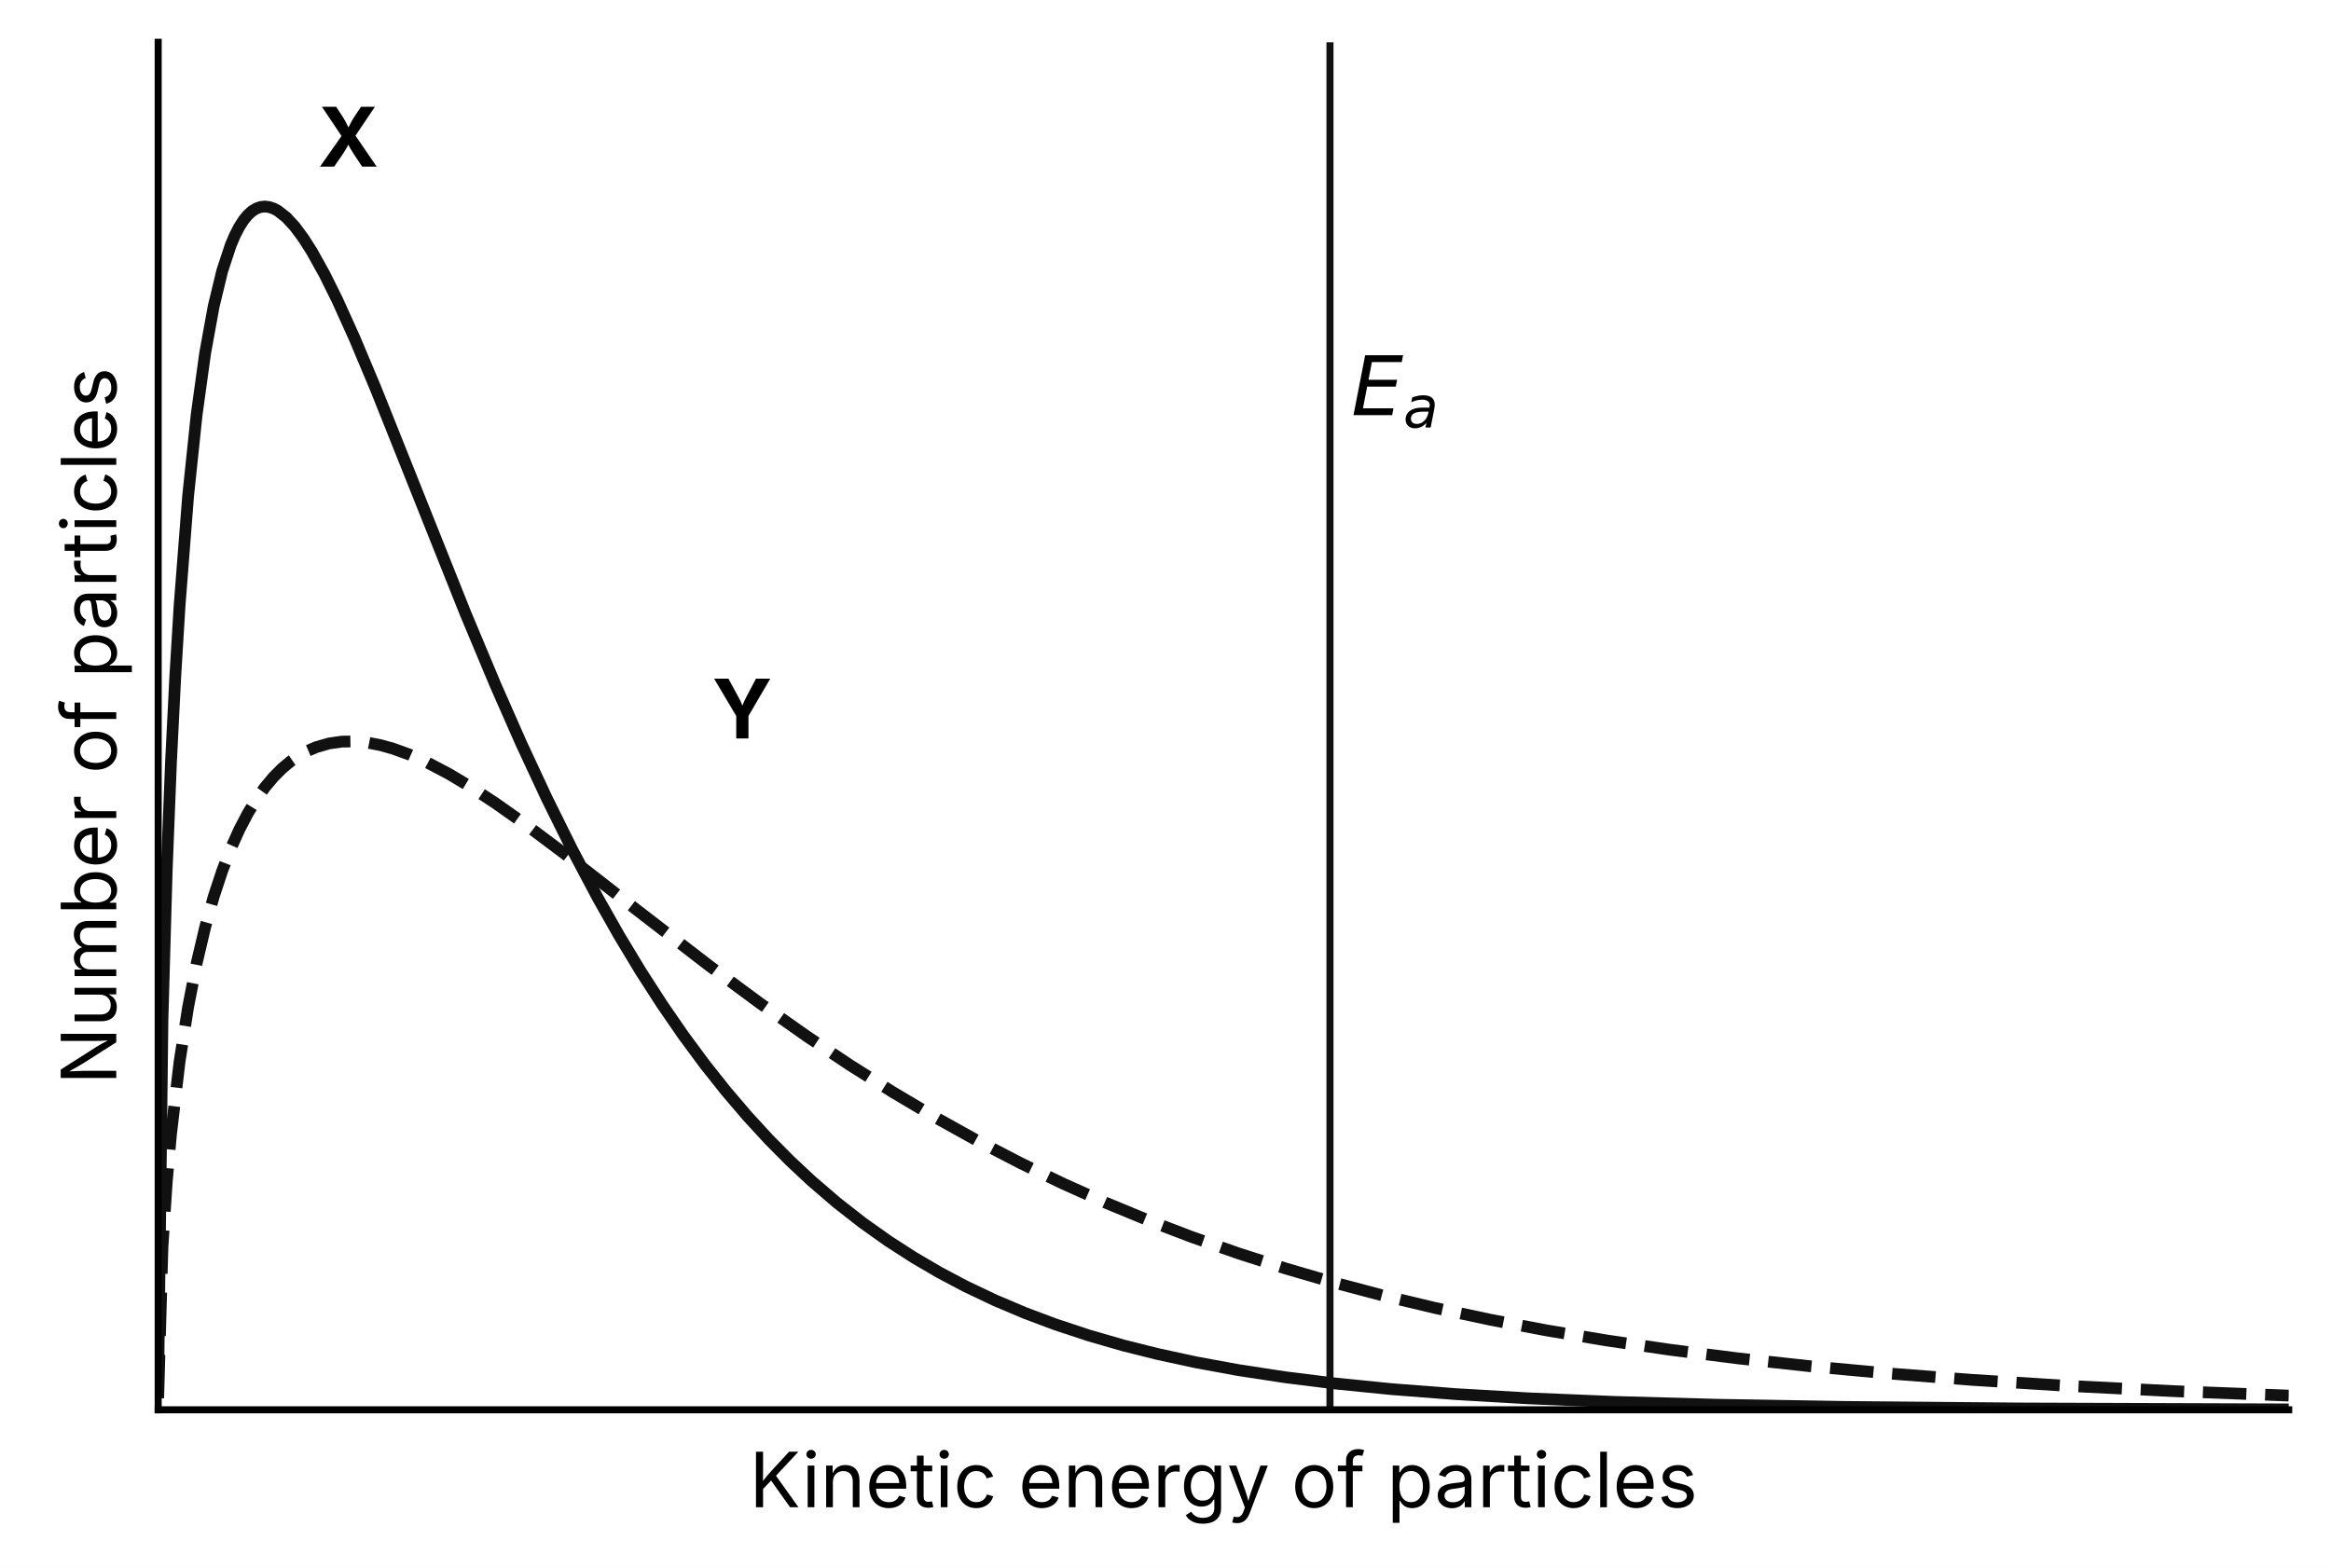
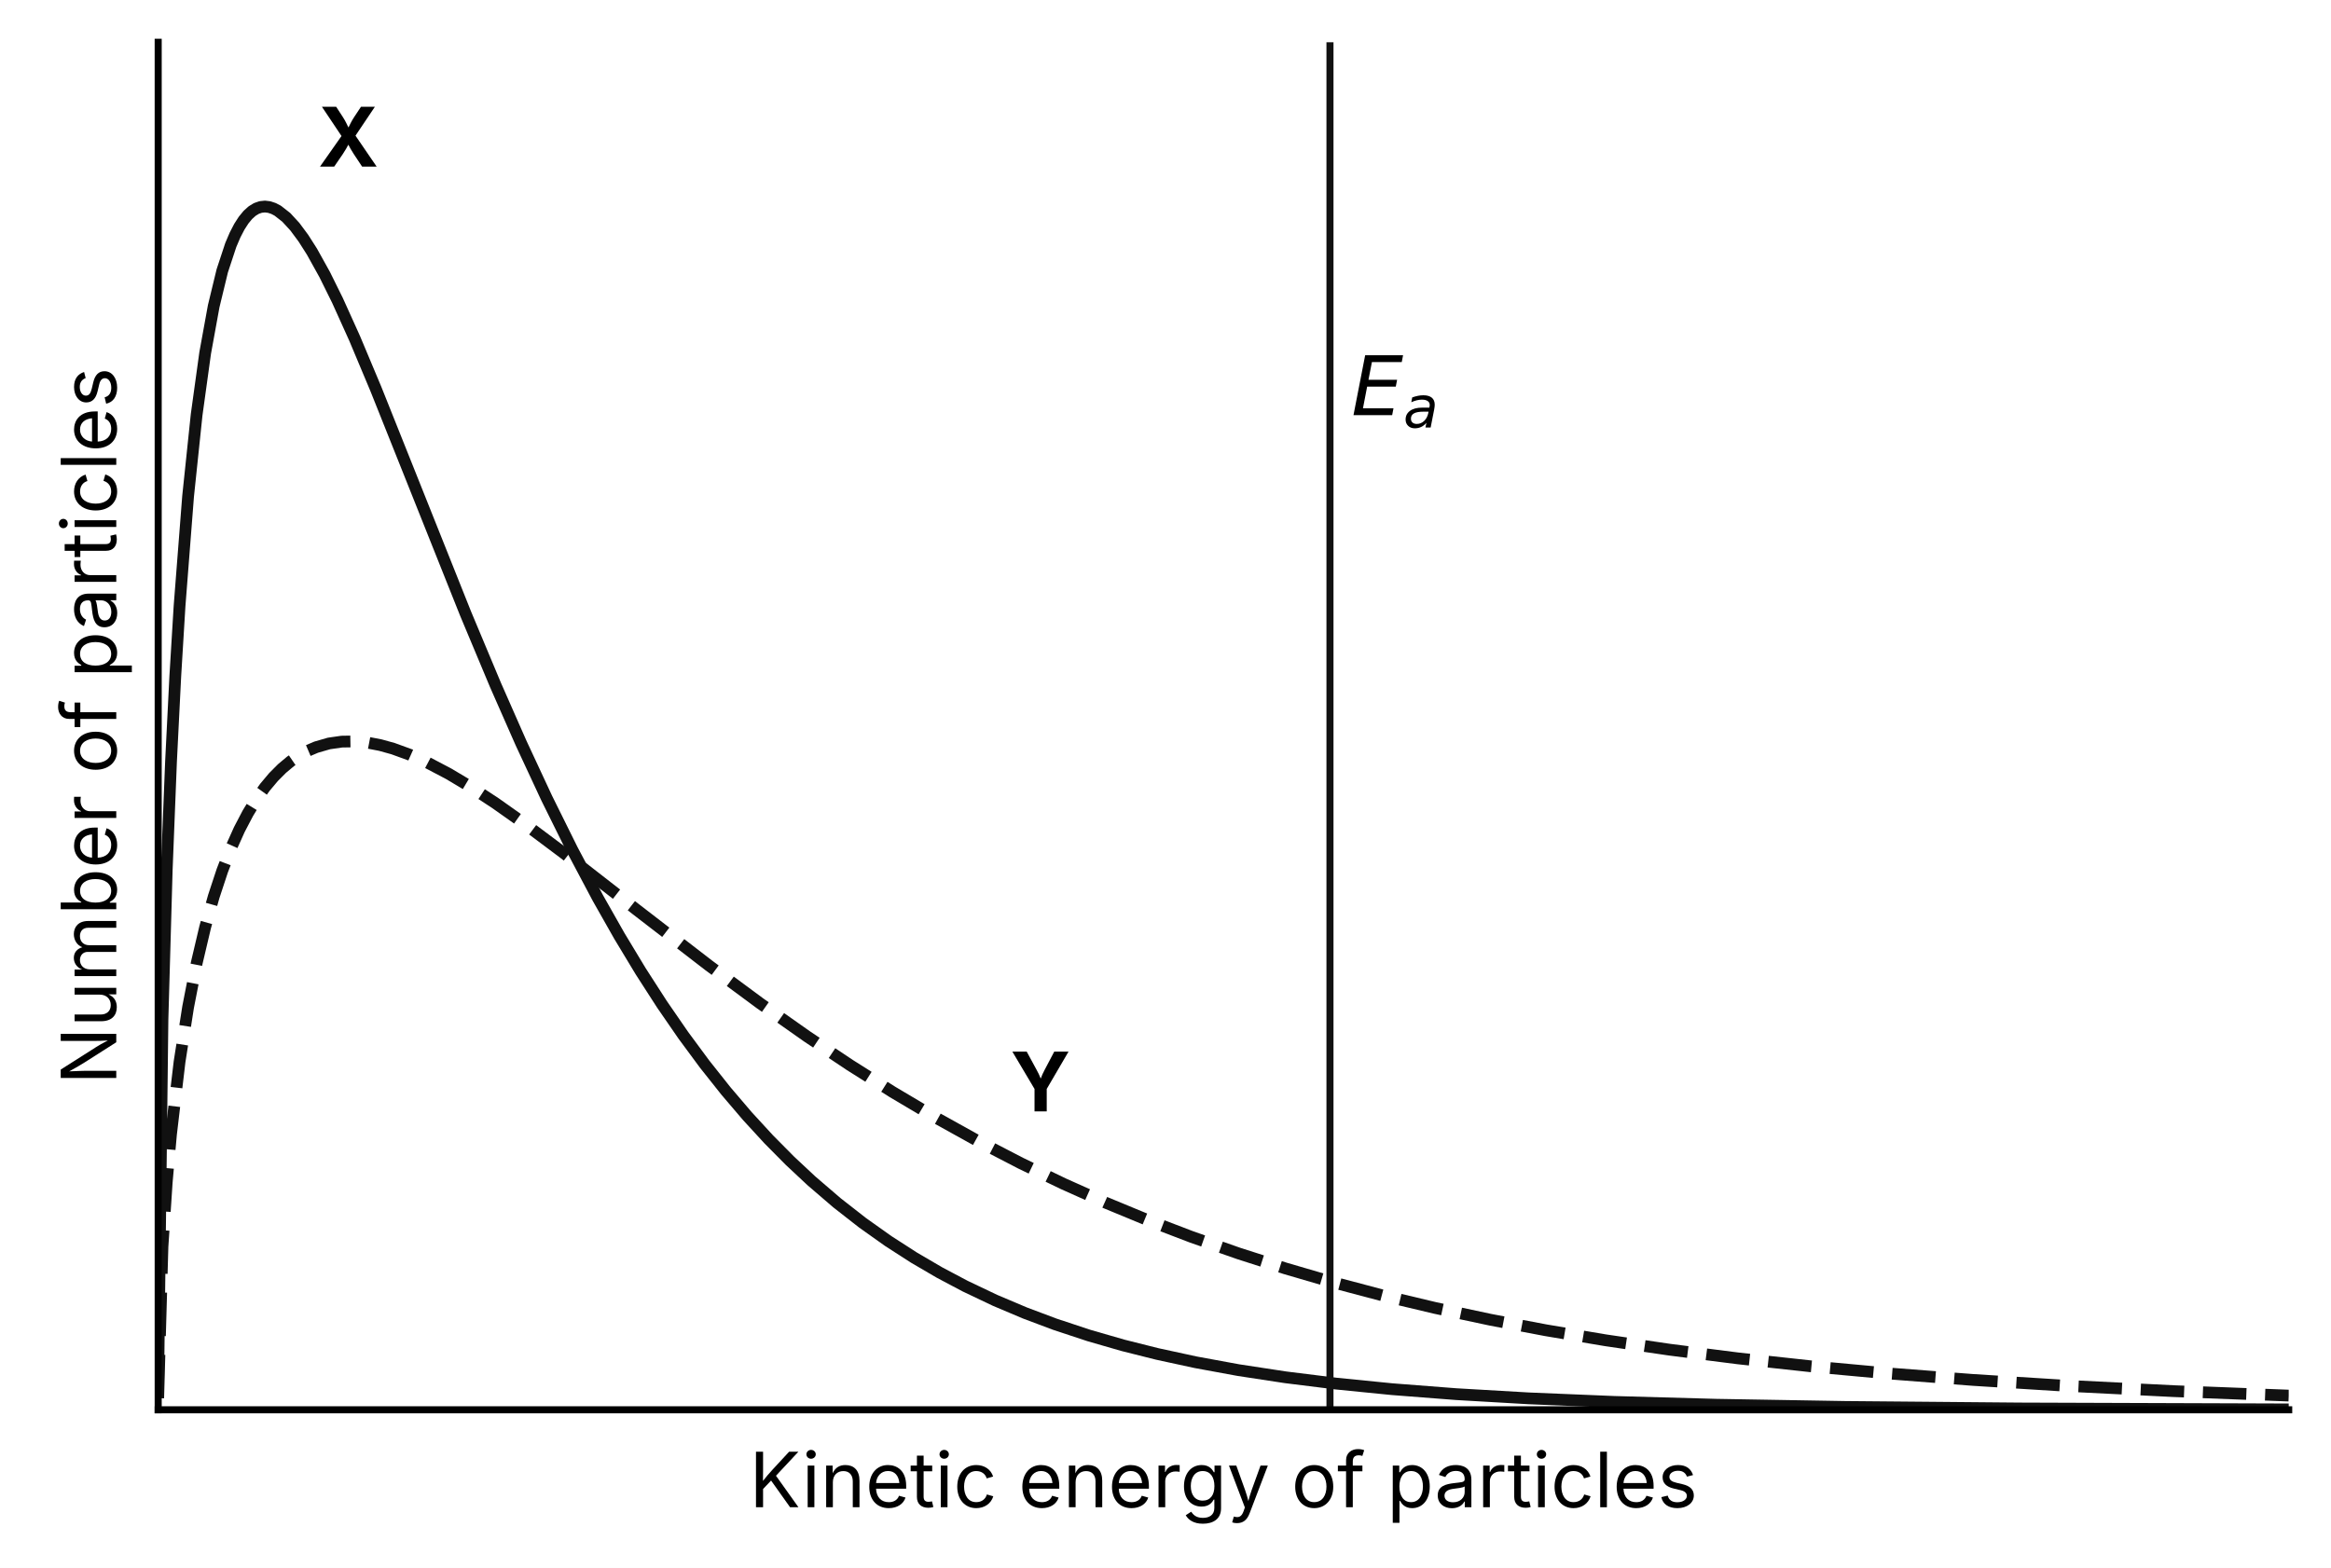
<svg xmlns="http://www.w3.org/2000/svg" xmlns:xlink="http://www.w3.org/1999/xlink" width="396.829pt" height="266.977pt" viewBox="0 0 396.829 266.977" version="1.1">
  <defs>
    <style type="text/css">*{stroke-linejoin: round; stroke-linecap: butt}</style>
  </defs>
  <g id="figure_1">
    <g id="patch_1">
      <path d="M 0 266.977  L 396.829 266.977  L 396.829 0  L 0 0  z " style="fill: #ffffff" />
    </g>
    <g id="axes_1">
      <g id="patch_2">
        <path d="M 26.929 240.048  L 389.629 240.048  L 389.629 7.2  L 26.929 7.2  z " style="fill: #ffffff" />
      </g>
      <g id="matplotlib.axis_1">
        <g id="text_1">
          <g transform="translate(127.5566 256.6418) scale(0.13 -0.13)">
            <defs>
              <path id="Inter-Regular-110" d="M 563 0  L 1156 0  L 1156 1528  L 1828 2238  L 3419 0  L 4122 0  L 2238 2641  L 4119 4656  L 3341 4656  L 1950 3153  C 1666 2847 1406 2541 1147 2206  L 1156 3063  L 1156 4656  L 563 4656  L 563 0  z " transform="scale(0.015625)" />
              <path id="Inter-Regular-2b2" d="M 494 0  L 1056 0  L 1056 3494  L 494 3494  L 494 0  z M 778 4066  C 994 4066 1172 4231 1172 4438  C 1172 4644 994 4809 778 4809  C 566 4809 388 4644 388 4438  C 388 4231 566 4066 778 4066  z " transform="scale(0.015625)" />
              <path id="Inter-Regular-307" d="M 1056 2094  C 1056 2691 1434 3031 1938 3031  C 2425 3031 2725 2709 2725 2172  L 2725 0  L 3288 0  L 3288 2219  C 3288 3103 2813 3538 2106 3538  C 1638 3538 1263 3341 1038 2847  L 1034 3494  L 494 3494  L 494 0  L 1056 0  L 1056 2094  z " transform="scale(0.015625)" />
              <path id="Inter-Regular-267" d="M 1963 -75  C 2678 -75 3200 284 3363 813  L 2819 963  C 2688 606 2378 425 1966 425  C 1347 425 922 825 894 1556  L 3419 1556  L 3419 1791  C 3419 3081 2638 3538 1897 3538  C 944 3538 325 2791 325 1719  C 325 644 950 -75 1963 -75  z M 897 2031  C 931 2566 1297 3038 1897 3038  C 2472 3038 2794 2625 2847 2031  L 897 2031  z " transform="scale(0.015625)" />
              <path id="Inter-Regular-37b" d="M 1869 3494  L 1150 3494  L 1150 4325  L 588 4325  L 588 3494  L 63 3494  L 63 3013  L 588 3013  L 588 863  C 588 291 944 -44 1547 -44  C 1691 -44 1850 -22 1966 19  L 1850 494  C 1756 475 1634 456 1563 456  C 1266 456 1150 594 1150 906  L 1150 3013  L 1869 3013  L 1869 3494  z " transform="scale(0.015625)" />
              <path id="Inter-Regular-24b" d="M 1916 -75  C 2600 -75 3156 297 3344 919  L 2806 1072  C 2703 694 2384 428 1916 428  C 1219 428 897 1038 897 1725  C 897 2422 1219 3034 1916 3034  C 2375 3034 2688 2778 2791 2419  L 3331 2572  C 3141 3181 2591 3538 1916 3538  C 966 3538 325 2819 325 1725  C 325 647 966 -75 1916 -75  z " transform="scale(0.015625)" />
              <path id="Inter-Regular-6eb" transform="scale(0.015625)" />
              <path id="Inter-Regular-356" d="M 494 0  L 1056 0  L 1056 2188  C 1056 2659 1425 3000 1928 3000  C 2078 3000 2231 2975 2266 2969  L 2266 3534  C 2200 3538 2063 3544 1981 3544  C 1566 3544 1203 3309 1075 2956  L 1038 2956  L 1038 3494  L 494 3494  L 494 0  z " transform="scale(0.015625)" />
              <path id="Inter-Regular-293" d="M 1909 -1381  C 2759 -1381 3431 -994 3431 -91  L 3431 3494  L 2884 3494  L 2884 2934  L 2831 2934  C 2713 3122 2488 3538 1813 3538  C 941 3538 325 2844 325 1763  C 325 666 963 56 1800 56  C 2475 56 2697 441 2816 641  L 2869 641  L 2869 -59  C 2869 -634 2466 -891 1909 -891  C 1294 -891 1075 -578 928 -375  L 472 -669  C 688 -1053 1134 -1381 1909 -1381  z M 1894 556  C 1238 556 897 1056 897 1775  C 897 2472 1228 3034 1894 3034  C 2538 3034 2875 2516 2875 1775  C 2875 1013 2528 556 1894 556  z " transform="scale(0.015625)" />
              <path id="Inter-Regular-3e8" d="M 438 -1266  C 497 -1294 650 -1331 850 -1331  C 1344 -1331 1681 -1078 1894 -522  L 3428 3494  L 2816 3494  L 2066 1422  C 1956 1119 1875 816 1797 525  C 1716 816 1638 1116 1528 1422  L 784 3494  L 169 3494  L 1503 -19  L 1403 -309  C 1231 -809 984 -884 641 -794  L 581 -778  L 438 -1266  z " transform="scale(0.015625)" />
              <path id="Inter-Regular-318" d="M 1916 -75  C 2869 -75 3513 647 3513 1725  C 3513 2819 2869 3538 1916 3538  C 966 3538 325 2819 325 1725  C 325 647 966 -75 1916 -75  z M 1916 428  C 1219 428 897 1038 897 1725  C 897 2422 1219 3034 1916 3034  C 2622 3034 2944 2419 2944 1725  C 2944 1038 2622 428 1916 428  z " transform="scale(0.015625)" />
              <path id="Inter-Regular-288" d="M 2119 3494  L 1313 3494  L 1313 3834  C 1313 4172 1463 4353 1809 4353  C 1966 4353 2053 4319 2113 4300  L 2269 4781  C 2184 4819 2009 4875 1744 4875  C 1234 4875 750 4566 750 3959  L 750 3494  L 63 3494  L 63 3013  L 750 3013  L 750 0  L 1313 0  L 1313 3013  L 2119 3013  L 2119 3494  z " transform="scale(0.015625)" />
              <path id="Inter-Regular-34d" d="M 494 -1306  L 1056 -1306  L 1056 541  L 1100 541  C 1216 347 1450 -75 2116 -75  C 2988 -75 3594 625 3594 1738  C 3594 2844 2984 3538 2113 3538  C 1431 3538 1216 3119 1100 2934  L 1038 2934  L 1038 3494  L 494 3494  L 494 -1306  z M 2031 428  C 1397 428 1050 966 1050 1744  C 1050 2516 1388 3034 2031 3034  C 2694 3034 3022 2469 3022 1744  C 3022 1009 2684 428 2031 428  z " transform="scale(0.015625)" />
              <path id="Inter-Regular-1fc" d="M 1472 -81  C 2063 -81 2391 228 2509 475  L 2547 475  L 2547 0  L 3100 0  L 3100 2303  C 3100 3394 2259 3538 1791 3538  C 1250 3538 650 3344 381 2709  L 922 2531  C 1031 2775 1303 3044 1806 3044  C 2291 3044 2538 2794 2538 2359  L 2538 2341  C 2538 2081 2263 2100 1641 2022  C 994 1941 281 1794 281 994  C 281 306 809 -81 1472 -81  z M 1569 416  C 1150 416 847 603 847 966  C 847 1363 1206 1494 1616 1547  C 1831 1575 2444 1638 2538 1747  L 2538 1263  C 2538 834 2191 416 1569 416  z " transform="scale(0.015625)" />
              <path id="Inter-Regular-2e2" d="M 1056 4656  L 494 4656  L 494 0  L 1056 0  L 1056 4656  z " transform="scale(0.015625)" />
              <path id="Inter-Regular-369" d="M 1681 -75  C 2500 -75 3059 372 3059 984  C 3059 1463 2763 1778 2128 1928  L 1600 2053  C 1191 2150 1013 2294 1013 2553  C 1013 2844 1325 3059 1741 3059  C 2191 3059 2388 2816 2484 2566  L 2994 2697  C 2834 3188 2456 3538 1738 3538  C 994 3538 444 3119 444 2519  C 444 2028 747 1716 1381 1566  L 1963 1428  C 2306 1347 2475 1188 2475 947  C 2475 659 2163 419 1675 419  C 1256 419 972 591 872 975  L 338 847  C 463 244 963 -75 1681 -75  z " transform="scale(0.015625)" />
            </defs>
            <use xlink:href="#Inter-Regular-110" />
            <use xlink:href="#Inter-Regular-2b2" transform="translate(68.75 0)" />
            <use xlink:href="#Inter-Regular-307" transform="translate(92.96875 0)" />
            <use xlink:href="#Inter-Regular-267" transform="translate(152.0469 0)" />
            <use xlink:href="#Inter-Regular-37b" transform="translate(210.3438 0)" />
            <use xlink:href="#Inter-Regular-2b2" transform="translate(243.0625 0)" />
            <use xlink:href="#Inter-Regular-24b" transform="translate(267.2812 0)" />
            <use xlink:href="#Inter-Regular-6eb" transform="translate(324.4062 0)" />
            <use xlink:href="#Inter-Regular-267" transform="translate(352.5312 0)" />
            <use xlink:href="#Inter-Regular-307" transform="translate(410.8281 0)" />
            <use xlink:href="#Inter-Regular-267" transform="translate(469.9062 0)" />
            <use xlink:href="#Inter-Regular-356" transform="translate(528.2031 0)" />
            <use xlink:href="#Inter-Regular-293" transform="translate(564.1875 0)" />
            <use xlink:href="#Inter-Regular-3e8" transform="translate(625.5156 0)" />
            <use xlink:href="#Inter-Regular-6eb" transform="translate(681.7188 0)" />
            <use xlink:href="#Inter-Regular-318" transform="translate(709.8438 0)" />
            <use xlink:href="#Inter-Regular-288" transform="translate(769.8125 0)" />
            <use xlink:href="#Inter-Regular-6eb" transform="translate(806.8281 0)" />
            <use xlink:href="#Inter-Regular-34d" transform="translate(834.9531 0)" />
            <use xlink:href="#Inter-Regular-1fc" transform="translate(897.1719 0)" />
            <use xlink:href="#Inter-Regular-356" transform="translate(953.3281 0)" />
            <use xlink:href="#Inter-Regular-37b" transform="translate(992.5312 0)" />
            <use xlink:href="#Inter-Regular-2b2" transform="translate(1025.25 0)" />
            <use xlink:href="#Inter-Regular-24b" transform="translate(1049.469 0)" />
            <use xlink:href="#Inter-Regular-2e2" transform="translate(1106.594 0)" />
            <use xlink:href="#Inter-Regular-267" transform="translate(1130.812 0)" />
            <use xlink:href="#Inter-Regular-369" transform="translate(1189.109 0)" />
          </g>
        </g>
      </g>
      <g id="matplotlib.axis_2">
        <g id="text_2">
          <g transform="translate(19.79375 184.6854) rotate(-90) scale(0.13 -0.13)">
            <defs>
              <path id="Inter-Regular-12d" d="M 563 0  L 1159 0  L 1159 2656  C 1159 2881 1138 3347 1113 3944  C 1475 3297 1653 2984 1866 2650  L 3553 0  L 4259 0  L 4259 4656  L 3666 4656  L 3666 1800  C 3666 1550 3669 1153 3706 703  C 3494 1125 3281 1481 3156 1678  L 1263 4656  L 563 4656  L 563 0  z " transform="scale(0.015625)" />
              <path id="Inter-Regular-395" d="M 1678 -44  C 2138 -44 2519 144 2747 653  L 2747 0  L 3291 0  L 3291 3494  L 2725 3494  L 2725 1400  C 2725 803 2347 463 1847 463  C 1359 463 1056 784 1056 1322  L 1056 3494  L 494 3494  L 494 1275  C 494 391 972 -44 1678 -44  z " transform="scale(0.015625)" />
              <path id="Inter-Regular-300" d="M 494 0  L 1056 0  L 1056 2200  C 1056 2756 1428 3044 1838 3044  C 2231 3044 2522 2784 2522 2397  L 2522 0  L 3084 0  L 3084 2281  C 3084 2722 3372 3044 3844 3044  C 4219 3044 4547 2844 4547 2341  L 4547 0  L 5113 0  L 5113 2356  C 5113 3166 4619 3556 4013 3556  C 3506 3556 3078 3284 2913 2844  C 2788 3275 2481 3556 2022 3556  C 1609 3556 1216 3325 1044 2853  L 1041 3494  L 494 3494  L 494 0  z " transform="scale(0.015625)" />
              <path id="Inter-Regular-243" d="M 2116 -75  C 2988 -75 3594 625 3594 1738  C 3594 2844 2984 3538 2113 3538  C 1431 3538 1216 3119 1100 2934  L 1056 2934  L 1056 4656  L 494 4656  L 494 0  L 1038 0  L 1038 541  L 1100 541  C 1216 347 1450 -75 2116 -75  z M 2031 428  C 1397 428 1050 966 1050 1744  C 1050 2516 1388 3034 2031 3034  C 2694 3034 3022 2469 3022 1744  C 3022 1009 2684 428 2031 428  z " transform="scale(0.015625)" />
            </defs>
            <use xlink:href="#Inter-Regular-12d" />
            <use xlink:href="#Inter-Regular-395" transform="translate(75.34375 0)" />
            <use xlink:href="#Inter-Regular-300" transform="translate(134.4688 0)" />
            <use xlink:href="#Inter-Regular-243" transform="translate(222.0625 0)" />
            <use xlink:href="#Inter-Regular-267" transform="translate(283.2969 0)" />
            <use xlink:href="#Inter-Regular-356" transform="translate(341.5938 0)" />
            <use xlink:href="#Inter-Regular-6eb" transform="translate(379.2344 0)" />
            <use xlink:href="#Inter-Regular-318" transform="translate(407.3594 0)" />
            <use xlink:href="#Inter-Regular-288" transform="translate(467.3281 0)" />
            <use xlink:href="#Inter-Regular-6eb" transform="translate(504.3438 0)" />
            <use xlink:href="#Inter-Regular-34d" transform="translate(532.4688 0)" />
            <use xlink:href="#Inter-Regular-1fc" transform="translate(594.6875 0)" />
            <use xlink:href="#Inter-Regular-356" transform="translate(650.8438 0)" />
            <use xlink:href="#Inter-Regular-37b" transform="translate(690.0469 0)" />
            <use xlink:href="#Inter-Regular-2b2" transform="translate(722.7656 0)" />
            <use xlink:href="#Inter-Regular-24b" transform="translate(746.9844 0)" />
            <use xlink:href="#Inter-Regular-2e2" transform="translate(804.1094 0)" />
            <use xlink:href="#Inter-Regular-267" transform="translate(828.3281 0)" />
            <use xlink:href="#Inter-Regular-369" transform="translate(886.625 0)" />
          </g>
        </g>
      </g>
      <g id="line2d_1">
-         <path d="M 26.933 235.271  L 27.66 173.605  L 28.387 148.063  L 29.114 129.67  L 29.841 115.15  L 30.567 103.195  L 32.021 84.505  L 33.475 70.621  L 34.928 60.108  L 36.382 52.124  L 37.836 46.121  L 39.29 41.712  L 40.016 40.012  L 40.743 38.61  L 41.47 37.479  L 42.197 36.596  L 42.924 35.94  L 43.651 35.495  L 44.377 35.242  L 45.104 35.167  L 45.831 35.256  L 46.558 35.496  L 47.285 35.876  L 48.739 37.014  L 50.192 38.594  L 51.646 40.553  L 53.1 42.835  L 55.28 46.76  L 57.461 51.169  L 60.368 57.606  L 64.002 66.263  L 69.817 80.818  L 79.266 104.492  L 84.354 116.64  L 88.715 126.542  L 93.076 135.91  L 97.437 144.712  L 101.798 152.938  L 105.433 159.353  L 109.067 165.376  L 112.701 171.018  L 116.335 176.29  L 119.969 181.208  L 123.604 185.788  L 127.238 190.048  L 130.872 194.003  L 134.506 197.671  L 138.141 201.069  L 142.502 204.814  L 146.863 208.222  L 151.224 211.319  L 155.585 214.13  L 159.946 216.68  L 164.307 218.991  L 169.395 221.411  L 174.483 223.564  L 179.571 225.476  L 185.386 227.401  L 191.2 229.078  L 197.015 230.539  L 203.557 231.957  L 210.825 233.292  L 218.821 234.512  L 227.543 235.597  L 236.992 236.538  L 247.894 237.383  L 260.251 238.1  L 274.788 238.703  L 292.232 239.188  L 314.037 239.558  L 343.838 239.821  L 389.629 239.979  L 389.629 239.979  " clip-path="url(#p02b49591e1)" style="fill: none; stroke: #111111; stroke-width: 2; stroke-linecap: square" />
+         <path d="M 26.933 235.271  L 27.66 173.605  L 28.387 148.063  L 29.114 129.67  L 29.841 115.15  L 30.567 103.195  L 32.021 84.505  L 33.475 70.621  L 34.928 60.108  L 36.382 52.124  L 37.836 46.121  L 39.29 41.712  L 40.016 40.012  L 40.743 38.61  L 41.47 37.479  L 42.197 36.596  L 42.924 35.94  L 43.651 35.495  L 44.377 35.242  L 45.104 35.167  L 45.831 35.256  L 46.558 35.496  L 47.285 35.876  L 48.739 37.014  L 50.192 38.594  L 51.646 40.553  L 53.1 42.835  L 55.28 46.76  L 57.461 51.169  L 60.368 57.606  L 64.002 66.263  L 69.817 80.818  L 79.266 104.492  L 84.354 116.64  L 88.715 126.542  L 93.076 135.91  L 97.437 144.712  L 101.798 152.938  L 105.433 159.353  L 109.067 165.376  L 112.701 171.018  L 116.335 176.29  L 119.969 181.208  L 123.604 185.788  L 127.238 190.048  L 130.872 194.003  L 134.506 197.671  L 138.141 201.069  L 142.502 204.814  L 146.863 208.222  L 151.224 211.319  L 155.585 214.13  L 159.946 216.68  L 164.307 218.991  L 169.395 221.411  L 174.483 223.564  L 179.571 225.476  L 185.386 227.401  L 191.2 229.078  L 197.015 230.539  L 203.557 231.957  L 210.825 233.292  L 218.821 234.512  L 227.543 235.597  L 236.992 236.538  L 247.894 237.383  L 260.251 238.1  L 274.788 238.703  L 292.232 239.188  L 314.037 239.558  L 343.838 239.821  L 389.629 239.979  L 389.629 239.979  " clip-path="url(#p5f6292dd63)" style="fill: none; stroke: #111111; stroke-width: 2; stroke-linecap: square" />
      </g>
      <g id="line2d_2">
-         <path d="M 26.933 238.07  L 27.66 212.288  L 28.387 201.272  L 29.114 193.102  L 30.567 180.796  L 32.021 171.493  L 33.475 164.032  L 34.928 157.864  L 36.382 152.675  L 37.836 148.263  L 39.29 144.489  L 40.743 141.25  L 42.197 138.469  L 43.651 136.084  L 45.104 134.046  L 46.558 132.314  L 48.012 130.854  L 49.465 129.638  L 50.919 128.642  L 52.373 127.842  L 53.826 127.222  L 56.007 126.591  L 58.188 126.278  L 60.368 126.242  L 62.549 126.448  L 64.729 126.866  L 66.91 127.471  L 69.817 128.528  L 72.724 129.829  L 76.359 131.74  L 79.993 133.905  L 84.354 136.764  L 89.442 140.365  L 95.984 145.268  L 108.34 154.882  L 120.696 164.408  L 129.418 170.858  L 137.414 176.49  L 144.682 181.346  L 151.951 185.934  L 159.219 190.248  L 166.488 194.287  L 173.756 198.056  L 181.025 201.562  L 188.293 204.814  L 195.561 207.824  L 202.83 210.604  L 210.825 213.413  L 218.821 215.976  L 226.816 218.311  L 235.538 220.619  L 244.26 222.697  L 253.709 224.712  L 263.158 226.505  L 273.334 228.213  L 284.237 229.814  L 295.866 231.292  L 308.223 232.637  L 321.306 233.844  L 335.843 234.961  L 351.833 235.964  L 370.005 236.871  L 389.629 237.63  L 389.629 237.63  " clip-path="url(#p02b49591e1)" style="fill: none; stroke-dasharray: 7.4,3.2; stroke-dashoffset: 0; stroke: #111111; stroke-width: 2" />
+         <path d="M 26.933 238.07  L 27.66 212.288  L 28.387 201.272  L 29.114 193.102  L 30.567 180.796  L 32.021 171.493  L 33.475 164.032  L 34.928 157.864  L 36.382 152.675  L 37.836 148.263  L 39.29 144.489  L 40.743 141.25  L 42.197 138.469  L 43.651 136.084  L 45.104 134.046  L 46.558 132.314  L 48.012 130.854  L 49.465 129.638  L 50.919 128.642  L 52.373 127.842  L 53.826 127.222  L 56.007 126.591  L 58.188 126.278  L 60.368 126.242  L 62.549 126.448  L 64.729 126.866  L 66.91 127.471  L 69.817 128.528  L 72.724 129.829  L 76.359 131.74  L 79.993 133.905  L 84.354 136.764  L 89.442 140.365  L 95.984 145.268  L 108.34 154.882  L 120.696 164.408  L 129.418 170.858  L 137.414 176.49  L 144.682 181.346  L 151.951 185.934  L 159.219 190.248  L 166.488 194.287  L 173.756 198.056  L 181.025 201.562  L 188.293 204.814  L 195.561 207.824  L 202.83 210.604  L 210.825 213.413  L 218.821 215.976  L 226.816 218.311  L 235.538 220.619  L 244.26 222.697  L 253.709 224.712  L 263.158 226.505  L 273.334 228.213  L 284.237 229.814  L 295.866 231.292  L 308.223 232.637  L 321.306 233.844  L 335.843 234.961  L 351.833 235.964  L 370.005 236.871  L 389.629 237.63  L 389.629 237.63  " clip-path="url(#p5f6292dd63)" style="fill: none; stroke-dasharray: 7.4,3.2; stroke-dashoffset: 0; stroke: #111111; stroke-width: 2" />
      </g>
      <g id="line2d_3">
-         <path d="M 226.414 240.048  L 226.414 7.2  " clip-path="url(#p02b49591e1)" style="fill: none; stroke: #111111; stroke-width: 1.2; stroke-linecap: square" />
+         <path d="M 226.414 240.048  L 226.414 7.2  " clip-path="url(#p5f6292dd63)" style="fill: none; stroke: #111111; stroke-width: 1.2; stroke-linecap: square" />
      </g>
      <g id="patch_3">
        <path d="M 26.929 240.048  L 26.929 7.2  " style="fill: none; stroke: #000000; stroke-width: 1.2; stroke-linejoin: miter; stroke-linecap: square" />
      </g>
      <g id="patch_4">
        <path d="M 26.929 240.048  L 389.629 240.048  " style="fill: none; stroke: #000000; stroke-width: 1.2; stroke-linejoin: miter; stroke-linecap: square" />
      </g>
      <g id="text_3">
        <g transform="translate(54.13199 28.368) scale(0.14 -0.14)">
          <defs>
            <path id="Inter-Bold-1d3" d="M 159 0  L 1263 0  L 1931 975  C 2153 1303 2241 1481 2363 1706  C 2484 1478 2572 1303 2788 975  L 3434 0  L 4566 0  L 2919 2409  L 4428 4656  L 3347 4656  L 2828 3875  C 2609 3541 2497 3297 2372 3044  C 2250 3297 2141 3541 1925 3875  L 1416 4656  L 309 4656  L 1831 2381  L 159 0  z " transform="scale(0.015625)" />
          </defs>
          <use xlink:href="#Inter-Bold-1d3" />
        </g>
      </g>
      <g id="text_4">
-         <g transform="translate(121.2315 125.7408) scale(0.14 -0.14)">
+         <g transform="translate(172.0095 189.2448) scale(0.14 -0.14)">
          <defs>
            <path id="Inter-Bold-1d9" d="M 1878 0  L 2828 0  L 2828 1750  L 4525 4656  L 3413 4656  L 2650 3206  C 2541 2997 2450 2803 2359 2556  C 2266 2800 2175 2994 2056 3206  L 1269 4656  L 153 4656  L 1878 1750  L 1878 0  z " transform="scale(0.015625)" />
          </defs>
          <use xlink:href="#Inter-Bold-1d9" />
        </g>
      </g>
      <g id="text_5">
        <g transform="translate(230.0415 70.704) scale(0.14 -0.14)">
          <defs>
            <path id="DejaVuSans-Oblique-28" d="M 1081 4666  L 4031 4666  L 3928 4134  L 1606 4134  L 1338 2753  L 3566 2753  L 3463 2222  L 1234 2222  L 909 531  L 3284 531  L 3181 0  L 172 0  L 1081 4666  z " transform="scale(0.015625)" />
            <path id="DejaVuSans-Oblique-44" d="M 3438 1997  L 3047 0  L 2472 0  L 2578 531  Q 2325 219 2001 64  Q 1678 -91 1281 -91  Q 834 -91 548 182  Q 263 456 263 884  Q 263 1497 752 1853  Q 1241 2209 2100 2209  L 2900 2209  L 2931 2363  Q 2938 2388 2941 2417  Q 2944 2447 2944 2509  Q 2944 2788 2717 2942  Q 2491 3097 2081 3097  Q 1800 3097 1504 3025  Q 1209 2953 897 2809  L 997 3341  Q 1322 3463 1633 3523  Q 1944 3584 2234 3584  Q 2853 3584 3176 3315  Q 3500 3047 3500 2534  Q 3500 2431 3484 2292  Q 3469 2153 3438 1997  z M 2816 1759  L 2241 1759  Q 1534 1759 1195 1570  Q 856 1381 856 984  Q 856 709 1029 553  Q 1203 397 1509 397  Q 1978 397 2328 733  Q 2678 1069 2791 1631  L 2816 1759  z " transform="scale(0.015625)" />
          </defs>
          <use xlink:href="#DejaVuSans-Oblique-28" transform="translate(0 0.09375)" />
          <use xlink:href="#DejaVuSans-Oblique-44" transform="translate(63.18359 -14.9062) scale(0.7)" />
        </g>
      </g>
    </g>
  </g>
  <defs>
-     <clipPath id="p02b49591e1">
+     <clipPath id="p5f6292dd63">
      <rect x="26.929" y="7.2" width="362.7" height="232.848" />
    </clipPath>
  </defs>
</svg>
